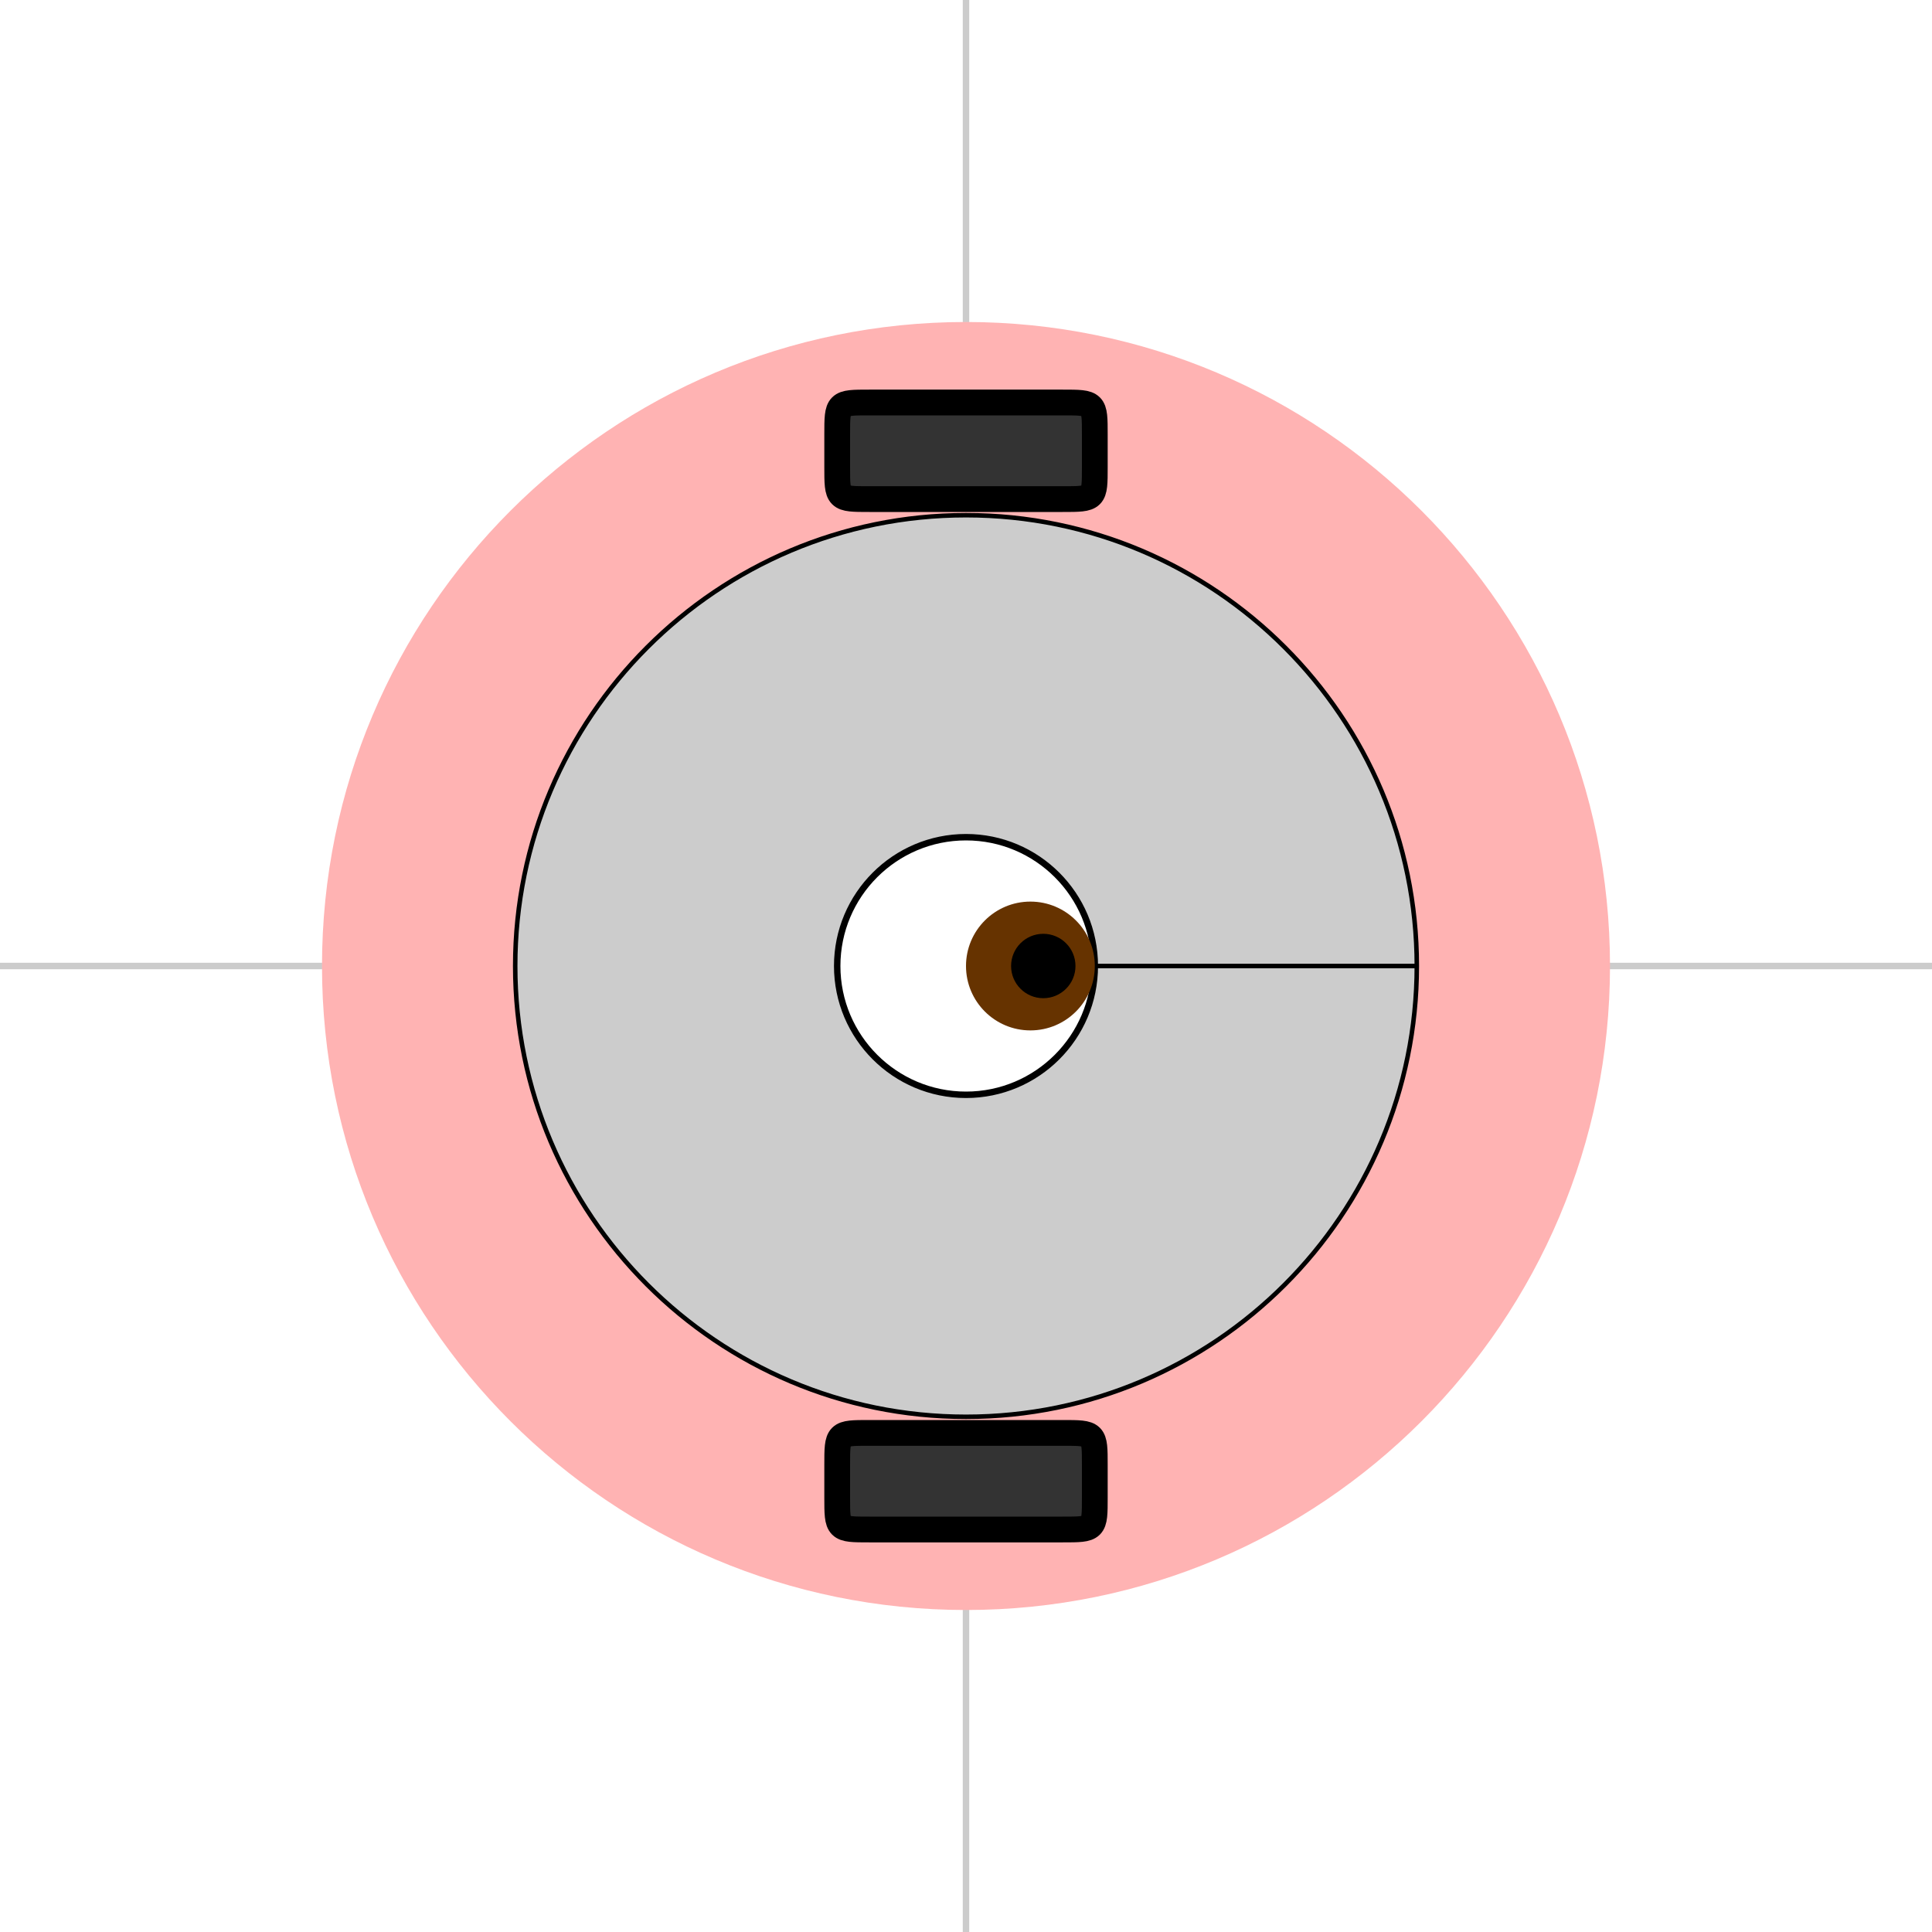
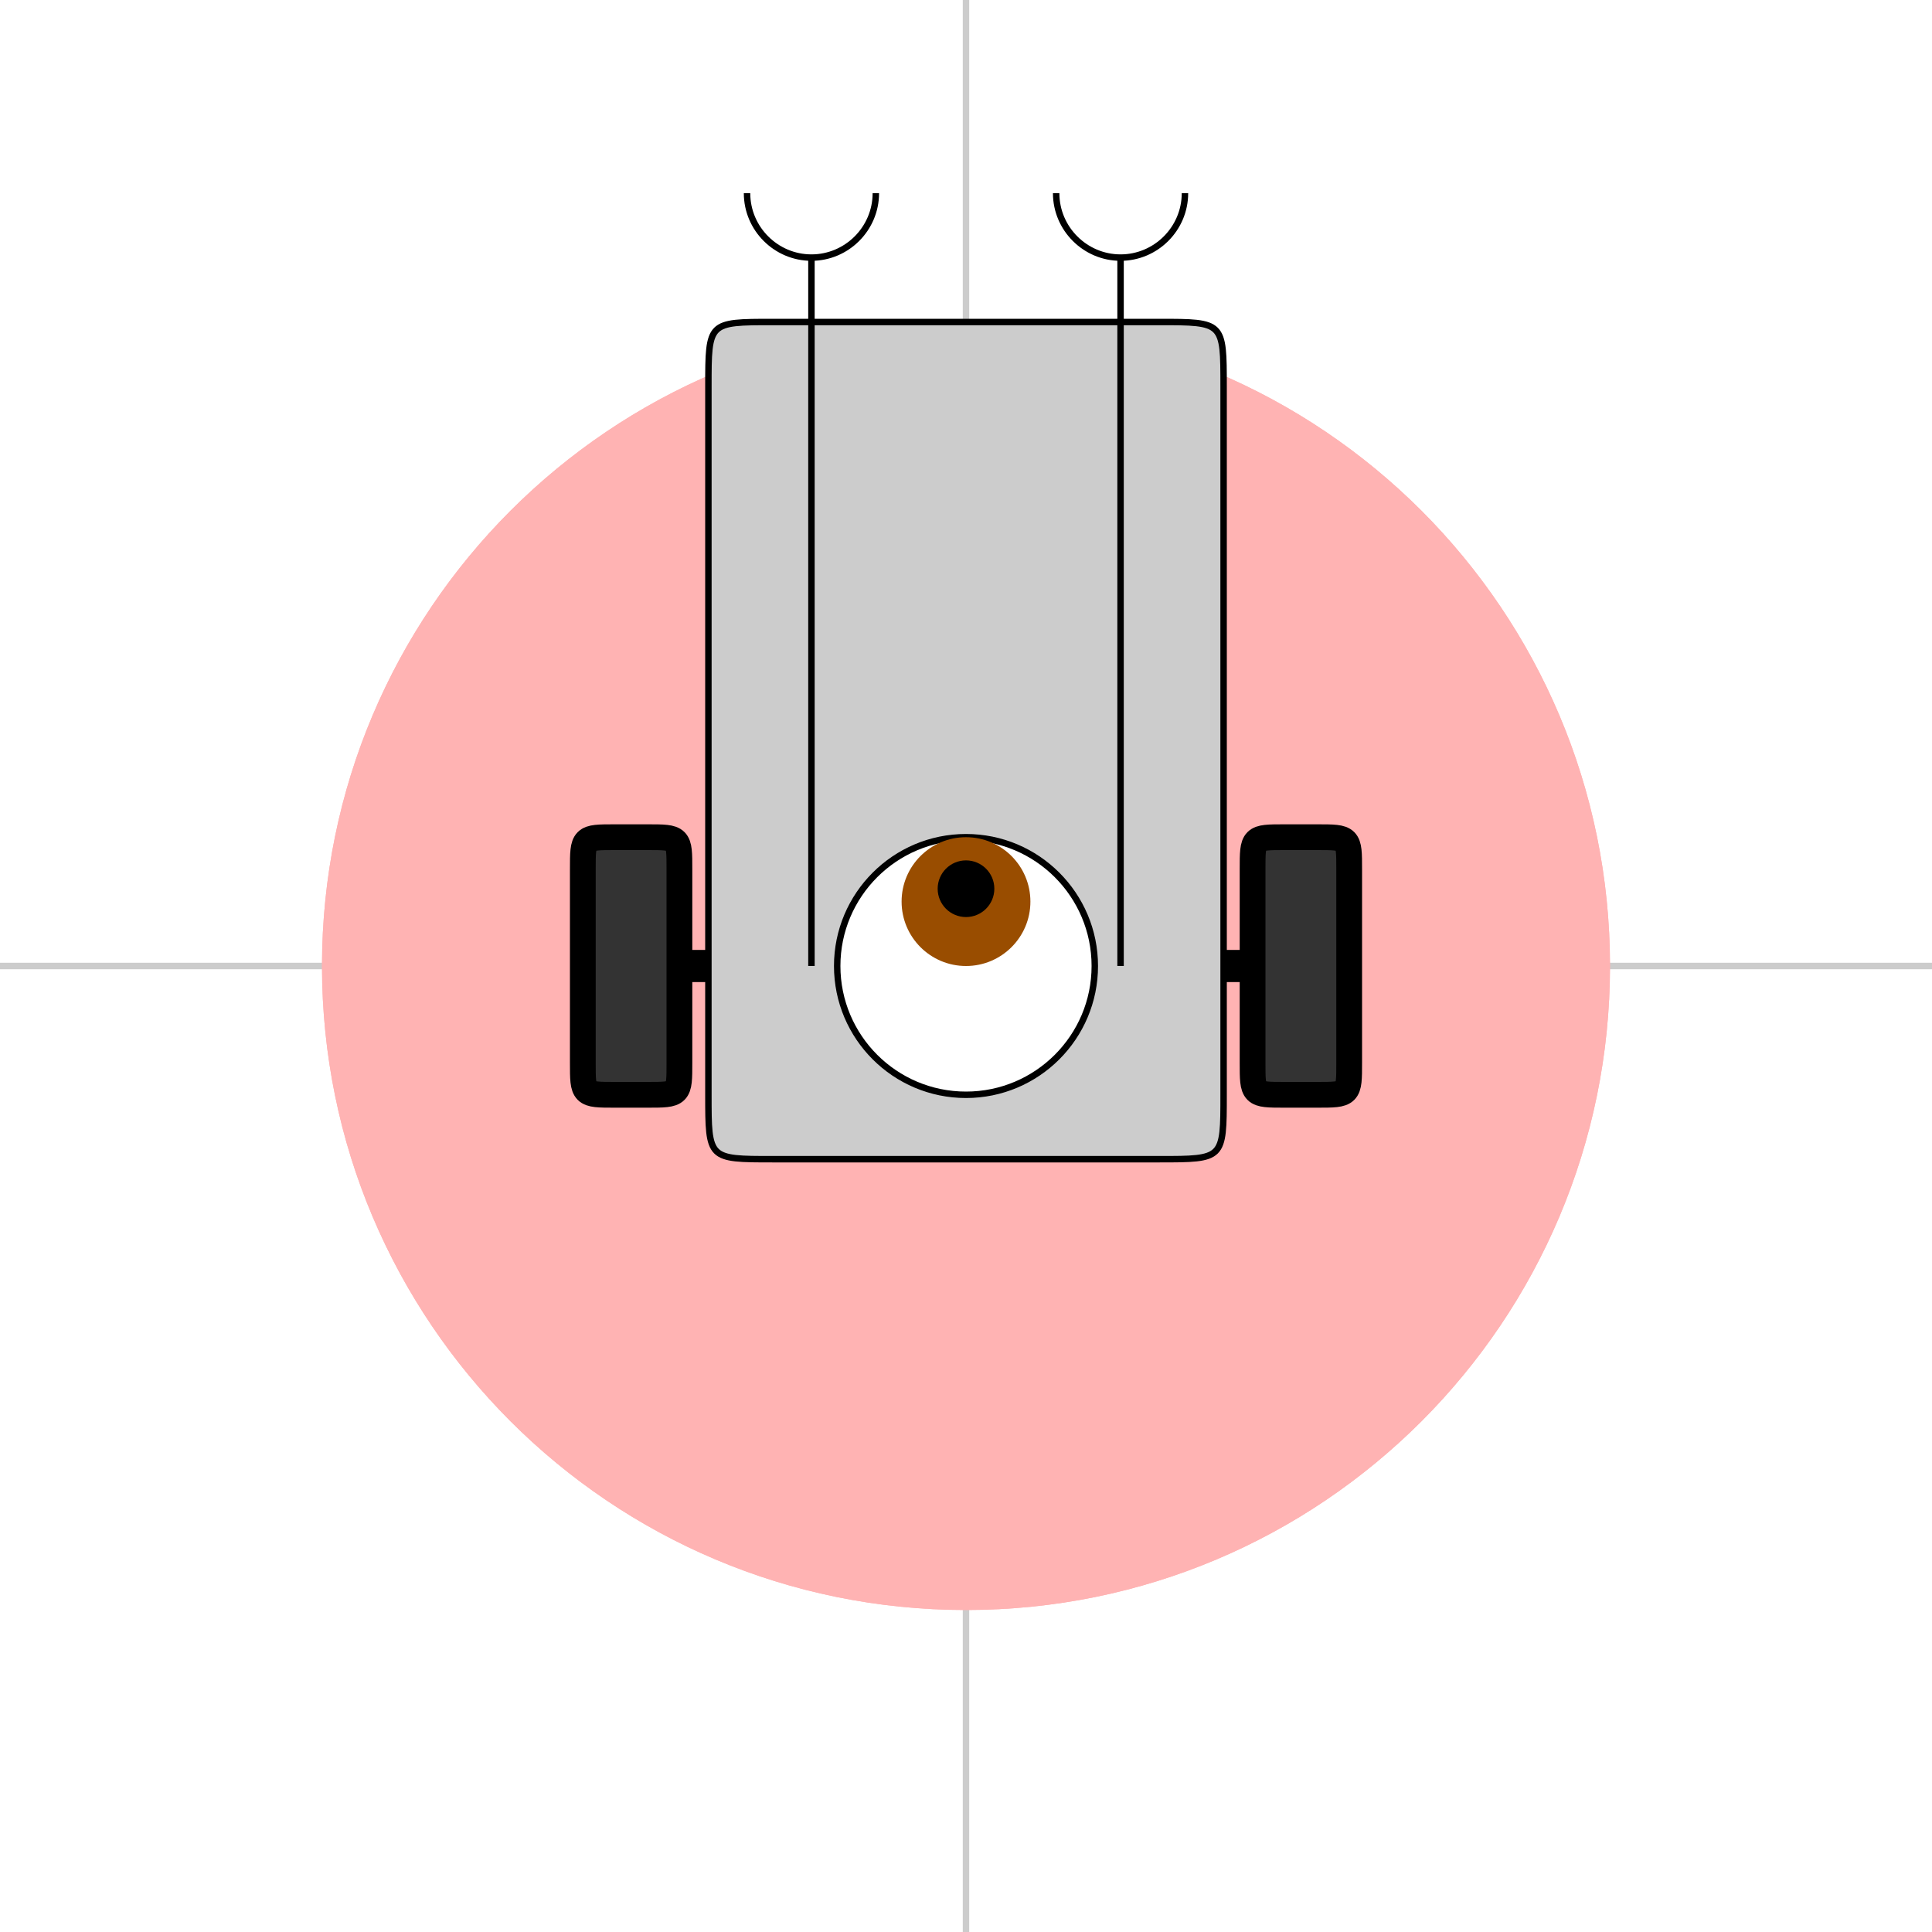
<svg xmlns="http://www.w3.org/2000/svg" width="800pt" height="800pt" viewBox="0 0 800 800" version="1.1">
-   <g id="surface51">
+   <g id="surface57">
    <rect x="0" y="0" width="800" height="800" style="fill:rgb(100%,100%,100%);fill-opacity:1;stroke:none;" />
-     <path style="fill:none;stroke-width:0.005;stroke-linecap:butt;stroke-linejoin:miter;stroke:rgb(80%,80%,80%);stroke-opacity:1;stroke-miterlimit:10;" d="M -10 -10 L -10 10 " transform="matrix(533.3333,0,0,-533.3333,400,400)" />
-     <path style="fill:none;stroke-width:0.005;stroke-linecap:butt;stroke-linejoin:miter;stroke:rgb(80%,80%,80%);stroke-opacity:1;stroke-miterlimit:10;" d="M -9 -10 L -9 10 " transform="matrix(533.3333,0,0,-533.3333,400,400)" />
-     <path style="fill:none;stroke-width:0.005;stroke-linecap:butt;stroke-linejoin:miter;stroke:rgb(80%,80%,80%);stroke-opacity:1;stroke-miterlimit:10;" d="M -8 -10 L -8 10 " transform="matrix(533.3333,0,0,-533.3333,400,400)" />
-     <path style="fill:none;stroke-width:0.005;stroke-linecap:butt;stroke-linejoin:miter;stroke:rgb(80%,80%,80%);stroke-opacity:1;stroke-miterlimit:10;" d="M -7 -10 L -7 10 " transform="matrix(533.3333,0,0,-533.3333,400,400)" />
-     <path style="fill:none;stroke-width:0.005;stroke-linecap:butt;stroke-linejoin:miter;stroke:rgb(80%,80%,80%);stroke-opacity:1;stroke-miterlimit:10;" d="M -6 -10 L -6 10 " transform="matrix(533.3333,0,0,-533.3333,400,400)" />
-     <path style="fill:none;stroke-width:0.005;stroke-linecap:butt;stroke-linejoin:miter;stroke:rgb(80%,80%,80%);stroke-opacity:1;stroke-miterlimit:10;" d="M -5 -10 L -5 10 " transform="matrix(533.3333,0,0,-533.3333,400,400)" />
-     <path style="fill:none;stroke-width:0.005;stroke-linecap:butt;stroke-linejoin:miter;stroke:rgb(80%,80%,80%);stroke-opacity:1;stroke-miterlimit:10;" d="M -4 -10 L -4 10 " transform="matrix(533.3333,0,0,-533.3333,400,400)" />
-     <path style="fill:none;stroke-width:0.005;stroke-linecap:butt;stroke-linejoin:miter;stroke:rgb(80%,80%,80%);stroke-opacity:1;stroke-miterlimit:10;" d="M -3 -10 L -3 10 " transform="matrix(533.3333,0,0,-533.3333,400,400)" />
-     <path style="fill:none;stroke-width:0.005;stroke-linecap:butt;stroke-linejoin:miter;stroke:rgb(80%,80%,80%);stroke-opacity:1;stroke-miterlimit:10;" d="M -2 -10 L -2 10 " transform="matrix(533.3333,0,0,-533.3333,400,400)" />
-     <path style="fill:none;stroke-width:0.005;stroke-linecap:butt;stroke-linejoin:miter;stroke:rgb(80%,80%,80%);stroke-opacity:1;stroke-miterlimit:10;" d="M -1 -10 L -1 10 " transform="matrix(533.3333,0,0,-533.3333,400,400)" />
-     <path style="fill:none;stroke-width:0.005;stroke-linecap:butt;stroke-linejoin:miter;stroke:rgb(80%,80%,80%);stroke-opacity:1;stroke-miterlimit:10;" d="M 0 -10 L 0 10 " transform="matrix(533.3333,0,0,-533.3333,400,400)" />
-     <path style="fill:none;stroke-width:0.005;stroke-linecap:butt;stroke-linejoin:miter;stroke:rgb(80%,80%,80%);stroke-opacity:1;stroke-miterlimit:10;" d="M 1 -10 L 1 10 " transform="matrix(533.3333,0,0,-533.3333,400,400)" />
-     <path style="fill:none;stroke-width:0.005;stroke-linecap:butt;stroke-linejoin:miter;stroke:rgb(80%,80%,80%);stroke-opacity:1;stroke-miterlimit:10;" d="M 2 -10 L 2 10 " transform="matrix(533.3333,0,0,-533.3333,400,400)" />
-     <path style="fill:none;stroke-width:0.005;stroke-linecap:butt;stroke-linejoin:miter;stroke:rgb(80%,80%,80%);stroke-opacity:1;stroke-miterlimit:10;" d="M 3 -10 L 3 10 " transform="matrix(533.3333,0,0,-533.3333,400,400)" />
-     <path style="fill:none;stroke-width:0.005;stroke-linecap:butt;stroke-linejoin:miter;stroke:rgb(80%,80%,80%);stroke-opacity:1;stroke-miterlimit:10;" d="M 4 -10 L 4 10 " transform="matrix(533.3333,0,0,-533.3333,400,400)" />
-     <path style="fill:none;stroke-width:0.005;stroke-linecap:butt;stroke-linejoin:miter;stroke:rgb(80%,80%,80%);stroke-opacity:1;stroke-miterlimit:10;" d="M 5 -10 L 5 10 " transform="matrix(533.3333,0,0,-533.3333,400,400)" />
-     <path style="fill:none;stroke-width:0.005;stroke-linecap:butt;stroke-linejoin:miter;stroke:rgb(80%,80%,80%);stroke-opacity:1;stroke-miterlimit:10;" d="M 6 -10 L 6 10 " transform="matrix(533.3333,0,0,-533.3333,400,400)" />
-     <path style="fill:none;stroke-width:0.005;stroke-linecap:butt;stroke-linejoin:miter;stroke:rgb(80%,80%,80%);stroke-opacity:1;stroke-miterlimit:10;" d="M 7 -10 L 7 10 " transform="matrix(533.3333,0,0,-533.3333,400,400)" />
-     <path style="fill:none;stroke-width:0.005;stroke-linecap:butt;stroke-linejoin:miter;stroke:rgb(80%,80%,80%);stroke-opacity:1;stroke-miterlimit:10;" d="M 8 -10 L 8 10 " transform="matrix(533.3333,0,0,-533.3333,400,400)" />
-     <path style="fill:none;stroke-width:0.005;stroke-linecap:butt;stroke-linejoin:miter;stroke:rgb(80%,80%,80%);stroke-opacity:1;stroke-miterlimit:10;" d="M 9 -10 L 9 10 " transform="matrix(533.3333,0,0,-533.3333,400,400)" />
-     <path style="fill:none;stroke-width:0.005;stroke-linecap:butt;stroke-linejoin:miter;stroke:rgb(80%,80%,80%);stroke-opacity:1;stroke-miterlimit:10;" d="M 10 -10 L 10 10 " transform="matrix(533.3333,0,0,-533.3333,400,400)" />
-     <path style="fill:none;stroke-width:0.005;stroke-linecap:butt;stroke-linejoin:miter;stroke:rgb(80%,80%,80%);stroke-opacity:1;stroke-miterlimit:10;" d="M -10 -10 L 10 -10 " transform="matrix(533.3333,0,0,-533.3333,400,400)" />
-     <path style="fill:none;stroke-width:0.005;stroke-linecap:butt;stroke-linejoin:miter;stroke:rgb(80%,80%,80%);stroke-opacity:1;stroke-miterlimit:10;" d="M -10 -9 L 10 -9 " transform="matrix(533.3333,0,0,-533.3333,400,400)" />
-     <path style="fill:none;stroke-width:0.005;stroke-linecap:butt;stroke-linejoin:miter;stroke:rgb(80%,80%,80%);stroke-opacity:1;stroke-miterlimit:10;" d="M -10 -8 L 10 -8 " transform="matrix(533.3333,0,0,-533.3333,400,400)" />
-     <path style="fill:none;stroke-width:0.005;stroke-linecap:butt;stroke-linejoin:miter;stroke:rgb(80%,80%,80%);stroke-opacity:1;stroke-miterlimit:10;" d="M -10 -7 L 10 -7 " transform="matrix(533.3333,0,0,-533.3333,400,400)" />
-     <path style="fill:none;stroke-width:0.005;stroke-linecap:butt;stroke-linejoin:miter;stroke:rgb(80%,80%,80%);stroke-opacity:1;stroke-miterlimit:10;" d="M -10 -6 L 10 -6 " transform="matrix(533.3333,0,0,-533.3333,400,400)" />
-     <path style="fill:none;stroke-width:0.005;stroke-linecap:butt;stroke-linejoin:miter;stroke:rgb(80%,80%,80%);stroke-opacity:1;stroke-miterlimit:10;" d="M -10 -5 L 10 -5 " transform="matrix(533.3333,0,0,-533.3333,400,400)" />
-     <path style="fill:none;stroke-width:0.005;stroke-linecap:butt;stroke-linejoin:miter;stroke:rgb(80%,80%,80%);stroke-opacity:1;stroke-miterlimit:10;" d="M -10 -4 L 10 -4 " transform="matrix(533.3333,0,0,-533.3333,400,400)" />
-     <path style="fill:none;stroke-width:0.005;stroke-linecap:butt;stroke-linejoin:miter;stroke:rgb(80%,80%,80%);stroke-opacity:1;stroke-miterlimit:10;" d="M -10 -3 L 10 -3 " transform="matrix(533.3333,0,0,-533.3333,400,400)" />
-     <path style="fill:none;stroke-width:0.005;stroke-linecap:butt;stroke-linejoin:miter;stroke:rgb(80%,80%,80%);stroke-opacity:1;stroke-miterlimit:10;" d="M -10 -2 L 10 -2 " transform="matrix(533.3333,0,0,-533.3333,400,400)" />
-     <path style="fill:none;stroke-width:0.005;stroke-linecap:butt;stroke-linejoin:miter;stroke:rgb(80%,80%,80%);stroke-opacity:1;stroke-miterlimit:10;" d="M -10 -1 L 10 -1 " transform="matrix(533.3333,0,0,-533.3333,400,400)" />
-     <path style="fill:none;stroke-width:0.005;stroke-linecap:butt;stroke-linejoin:miter;stroke:rgb(80%,80%,80%);stroke-opacity:1;stroke-miterlimit:10;" d="M -10 0 L 10 0 " transform="matrix(533.3333,0,0,-533.3333,400,400)" />
-     <path style="fill:none;stroke-width:0.005;stroke-linecap:butt;stroke-linejoin:miter;stroke:rgb(80%,80%,80%);stroke-opacity:1;stroke-miterlimit:10;" d="M -10 1 L 10 1 " transform="matrix(533.3333,0,0,-533.3333,400,400)" />
-     <path style="fill:none;stroke-width:0.005;stroke-linecap:butt;stroke-linejoin:miter;stroke:rgb(80%,80%,80%);stroke-opacity:1;stroke-miterlimit:10;" d="M -10 2 L 10 2 " transform="matrix(533.3333,0,0,-533.3333,400,400)" />
-     <path style="fill:none;stroke-width:0.005;stroke-linecap:butt;stroke-linejoin:miter;stroke:rgb(80%,80%,80%);stroke-opacity:1;stroke-miterlimit:10;" d="M -10 3 L 10 3 " transform="matrix(533.3333,0,0,-533.3333,400,400)" />
-     <path style="fill:none;stroke-width:0.005;stroke-linecap:butt;stroke-linejoin:miter;stroke:rgb(80%,80%,80%);stroke-opacity:1;stroke-miterlimit:10;" d="M -10 4 L 10 4 " transform="matrix(533.3333,0,0,-533.3333,400,400)" />
-     <path style="fill:none;stroke-width:0.005;stroke-linecap:butt;stroke-linejoin:miter;stroke:rgb(80%,80%,80%);stroke-opacity:1;stroke-miterlimit:10;" d="M -10 5 L 10 5 " transform="matrix(533.3333,0,0,-533.3333,400,400)" />
-     <path style="fill:none;stroke-width:0.005;stroke-linecap:butt;stroke-linejoin:miter;stroke:rgb(80%,80%,80%);stroke-opacity:1;stroke-miterlimit:10;" d="M -10 6 L 10 6 " transform="matrix(533.3333,0,0,-533.3333,400,400)" />
-     <path style="fill:none;stroke-width:0.005;stroke-linecap:butt;stroke-linejoin:miter;stroke:rgb(80%,80%,80%);stroke-opacity:1;stroke-miterlimit:10;" d="M -10 7 L 10 7 " transform="matrix(533.3333,0,0,-533.3333,400,400)" />
-     <path style="fill:none;stroke-width:0.005;stroke-linecap:butt;stroke-linejoin:miter;stroke:rgb(80%,80%,80%);stroke-opacity:1;stroke-miterlimit:10;" d="M -10 8 L 10 8 " transform="matrix(533.3333,0,0,-533.3333,400,400)" />
-     <path style="fill:none;stroke-width:0.005;stroke-linecap:butt;stroke-linejoin:miter;stroke:rgb(80%,80%,80%);stroke-opacity:1;stroke-miterlimit:10;" d="M -10 9 L 10 9 " transform="matrix(533.3333,0,0,-533.3333,400,400)" />
-     <path style="fill:none;stroke-width:0.005;stroke-linecap:butt;stroke-linejoin:miter;stroke:rgb(80%,80%,80%);stroke-opacity:1;stroke-miterlimit:10;" d="M -10 10 L 10 10 " transform="matrix(533.3333,0,0,-533.3333,400,400)" />
-     <path style=" stroke:none;fill-rule:nonzero;fill:rgb(100%,70%,70%);fill-opacity:1;" d="M 666.668 400 C 666.668 252.723 547.277 133.332 400 133.332 C 252.723 133.332 133.332 252.723 133.332 400 C 133.332 547.277 252.723 666.668 400 666.668 C 547.277 666.668 666.668 547.277 666.668 400 " />
-     <path style="fill-rule:nonzero;fill:rgb(20%,20%,20%);fill-opacity:1;stroke-width:0.04;stroke-linecap:butt;stroke-linejoin:miter;stroke:rgb(0%,0%,0%);stroke-opacity:1;stroke-miterlimit:10;" d="M -0.15 -0.075 L 0.15 -0.075 C 0.2 -0.075 0.2 -0.075 0.2 -0.025 L 0.2 0.025 C 0.2 0.075 0.2 0.075 0.15 0.075 L -0.15 0.075 C -0.2 0.075 -0.2 0.075 -0.2 0.025 L -0.2 -0.025 C -0.2 -0.075 -0.2 -0.075 -0.15 -0.075 " transform="matrix(266.6667,0,0,-266.6667,400,186.6667)" />
-     <path style="fill-rule:nonzero;fill:rgb(20%,20%,20%);fill-opacity:1;stroke-width:0.04;stroke-linecap:butt;stroke-linejoin:miter;stroke:rgb(0%,0%,0%);stroke-opacity:1;stroke-miterlimit:10;" d="M -0.15 -0.075 L 0.15 -0.075 C 0.2 -0.075 0.2 -0.075 0.2 -0.025 L 0.2 0.025 C 0.2 0.075 0.2 0.075 0.15 0.075 L -0.15 0.075 C -0.2 0.075 -0.2 0.075 -0.2 0.025 L -0.2 -0.025 C -0.2 -0.075 -0.2 -0.075 -0.15 -0.075 " transform="matrix(266.6667,0,0,-266.6667,400,613.3333)" />
-     <path style="fill-rule:nonzero;fill:rgb(80%,80%,80%);fill-opacity:1;stroke-width:0.01;stroke-linecap:butt;stroke-linejoin:miter;stroke:rgb(0%,0%,0%);stroke-opacity:1;stroke-miterlimit:10;" d="M 1 0 C 1 0.552 0.552 1 0 1 C -0.552 1 -1 0.552 -1 0 C -1 -0.552 -0.552 -1 0 -1 C 0.552 -1 1 -0.552 1 0 " transform="matrix(186.6667,0,0,-186.6667,400,400)" />
-     <path style="fill:none;stroke-width:0.01;stroke-linecap:butt;stroke-linejoin:miter;stroke:rgb(0%,0%,0%);stroke-opacity:1;stroke-miterlimit:10;" d="M 0.2 0 L 1 0 " transform="matrix(186.6667,0,0,-186.6667,400,400)" />
-     <path style="fill-rule:nonzero;fill:rgb(100%,100%,100%);fill-opacity:1;stroke-width:0.05;stroke-linecap:butt;stroke-linejoin:miter;stroke:rgb(0%,0%,0%);stroke-opacity:1;stroke-miterlimit:10;" d="M 1 0 C 1 0.552 0.552 1 0 1 C -0.552 1 -1 0.552 -1 0 C -1 -0.552 -0.552 -1 0 -1 C 0.552 -1 1 -0.552 1 0 " transform="matrix(53.33333,0,0,-53.33333,400,400)" />
-     <path style=" stroke:none;fill-rule:nonzero;fill:rgb(40%,20%,0%);fill-opacity:1;" d="M 453.332 400 C 453.332 385.273 441.395 373.332 426.668 373.332 C 411.938 373.332 400 385.273 400 400 C 400 414.727 411.938 426.668 426.668 426.668 C 441.395 426.668 453.332 414.727 453.332 400 " />
-     <path style=" stroke:none;fill-rule:nonzero;fill:rgb(0%,0%,0%);fill-opacity:1;" d="M 445.332 400 C 445.332 392.637 439.363 386.668 432 386.668 C 424.637 386.668 418.668 392.637 418.668 400 C 418.668 407.363 424.637 413.332 432 413.332 C 439.363 413.332 445.332 407.363 445.332 400 " />
+     <path style="fill:none;stroke-width:0.005;stroke-linecap:butt;stroke-linejoin:miter;stroke:rgb(80%,80%,80%);stroke-opacity:1;stroke-miterlimit:10;" d="M -10 -10 L -10 10 " transform="matrix(0.000000000000032657,-533.3333,-533.3333,-0.000000000000032657,400,400)" />
+     <path style="fill:none;stroke-width:0.005;stroke-linecap:butt;stroke-linejoin:miter;stroke:rgb(80%,80%,80%);stroke-opacity:1;stroke-miterlimit:10;" d="M -9 -10 L -9 10 " transform="matrix(0.000000000000032657,-533.3333,-533.3333,-0.000000000000032657,400,400)" />
+     <path style="fill:none;stroke-width:0.005;stroke-linecap:butt;stroke-linejoin:miter;stroke:rgb(80%,80%,80%);stroke-opacity:1;stroke-miterlimit:10;" d="M -8 -10 L -8 10 " transform="matrix(0.000000000000032657,-533.3333,-533.3333,-0.000000000000032657,400,400)" />
+     <path style="fill:none;stroke-width:0.005;stroke-linecap:butt;stroke-linejoin:miter;stroke:rgb(80%,80%,80%);stroke-opacity:1;stroke-miterlimit:10;" d="M -7 -10 L -7 10 " transform="matrix(0.000000000000032657,-533.3333,-533.3333,-0.000000000000032657,400,400)" />
+     <path style="fill:none;stroke-width:0.005;stroke-linecap:butt;stroke-linejoin:miter;stroke:rgb(80%,80%,80%);stroke-opacity:1;stroke-miterlimit:10;" d="M -6 -10 L -6 10 " transform="matrix(0.000000000000032657,-533.3333,-533.3333,-0.000000000000032657,400,400)" />
+     <path style="fill:none;stroke-width:0.005;stroke-linecap:butt;stroke-linejoin:miter;stroke:rgb(80%,80%,80%);stroke-opacity:1;stroke-miterlimit:10;" d="M -5 -10 L -5 10 " transform="matrix(0.000000000000032657,-533.3333,-533.3333,-0.000000000000032657,400,400)" />
+     <path style="fill:none;stroke-width:0.005;stroke-linecap:butt;stroke-linejoin:miter;stroke:rgb(80%,80%,80%);stroke-opacity:1;stroke-miterlimit:10;" d="M -4 -10 L -4 10 " transform="matrix(0.000000000000032657,-533.3333,-533.3333,-0.000000000000032657,400,400)" />
+     <path style="fill:none;stroke-width:0.005;stroke-linecap:butt;stroke-linejoin:miter;stroke:rgb(80%,80%,80%);stroke-opacity:1;stroke-miterlimit:10;" d="M -3 -10 L -3 10 " transform="matrix(0.000000000000032657,-533.3333,-533.3333,-0.000000000000032657,400,400)" />
+     <path style="fill:none;stroke-width:0.005;stroke-linecap:butt;stroke-linejoin:miter;stroke:rgb(80%,80%,80%);stroke-opacity:1;stroke-miterlimit:10;" d="M -2 -10 L -2 10 " transform="matrix(0.000000000000032657,-533.3333,-533.3333,-0.000000000000032657,400,400)" />
+     <path style="fill:none;stroke-width:0.005;stroke-linecap:butt;stroke-linejoin:miter;stroke:rgb(80%,80%,80%);stroke-opacity:1;stroke-miterlimit:10;" d="M -1 -10 L -1 10 " transform="matrix(0.000000000000032657,-533.3333,-533.3333,-0.000000000000032657,400,400)" />
+     <path style="fill:none;stroke-width:0.005;stroke-linecap:butt;stroke-linejoin:miter;stroke:rgb(80%,80%,80%);stroke-opacity:1;stroke-miterlimit:10;" d="M 0 -10 L -0 10 " transform="matrix(0.000000000000032657,-533.3333,-533.3333,-0.000000000000032657,400,400)" />
+     <path style="fill:none;stroke-width:0.005;stroke-linecap:butt;stroke-linejoin:miter;stroke:rgb(80%,80%,80%);stroke-opacity:1;stroke-miterlimit:10;" d="M 1 -10 L 1 10 " transform="matrix(0.000000000000032657,-533.3333,-533.3333,-0.000000000000032657,400,400)" />
+     <path style="fill:none;stroke-width:0.005;stroke-linecap:butt;stroke-linejoin:miter;stroke:rgb(80%,80%,80%);stroke-opacity:1;stroke-miterlimit:10;" d="M 2 -10 L 2 10 " transform="matrix(0.000000000000032657,-533.3333,-533.3333,-0.000000000000032657,400,400)" />
+     <path style="fill:none;stroke-width:0.005;stroke-linecap:butt;stroke-linejoin:miter;stroke:rgb(80%,80%,80%);stroke-opacity:1;stroke-miterlimit:10;" d="M 3 -10 L 3 10 " transform="matrix(0.000000000000032657,-533.3333,-533.3333,-0.000000000000032657,400,400)" />
+     <path style="fill:none;stroke-width:0.005;stroke-linecap:butt;stroke-linejoin:miter;stroke:rgb(80%,80%,80%);stroke-opacity:1;stroke-miterlimit:10;" d="M 4 -10 L 4 10 " transform="matrix(0.000000000000032657,-533.3333,-533.3333,-0.000000000000032657,400,400)" />
+     <path style="fill:none;stroke-width:0.005;stroke-linecap:butt;stroke-linejoin:miter;stroke:rgb(80%,80%,80%);stroke-opacity:1;stroke-miterlimit:10;" d="M 5 -10 L 5 10 " transform="matrix(0.000000000000032657,-533.3333,-533.3333,-0.000000000000032657,400,400)" />
+     <path style="fill:none;stroke-width:0.005;stroke-linecap:butt;stroke-linejoin:miter;stroke:rgb(80%,80%,80%);stroke-opacity:1;stroke-miterlimit:10;" d="M 6 -10 L 6 10 " transform="matrix(0.000000000000032657,-533.3333,-533.3333,-0.000000000000032657,400,400)" />
+     <path style="fill:none;stroke-width:0.005;stroke-linecap:butt;stroke-linejoin:miter;stroke:rgb(80%,80%,80%);stroke-opacity:1;stroke-miterlimit:10;" d="M 7 -10 L 7 10 " transform="matrix(0.000000000000032657,-533.3333,-533.3333,-0.000000000000032657,400,400)" />
+     <path style="fill:none;stroke-width:0.005;stroke-linecap:butt;stroke-linejoin:miter;stroke:rgb(80%,80%,80%);stroke-opacity:1;stroke-miterlimit:10;" d="M 8 -10 L 8 10 " transform="matrix(0.000000000000032657,-533.3333,-533.3333,-0.000000000000032657,400,400)" />
+     <path style="fill:none;stroke-width:0.005;stroke-linecap:butt;stroke-linejoin:miter;stroke:rgb(80%,80%,80%);stroke-opacity:1;stroke-miterlimit:10;" d="M 9 -10 L 9 10 " transform="matrix(0.000000000000032657,-533.3333,-533.3333,-0.000000000000032657,400,400)" />
+     <path style="fill:none;stroke-width:0.005;stroke-linecap:butt;stroke-linejoin:miter;stroke:rgb(80%,80%,80%);stroke-opacity:1;stroke-miterlimit:10;" d="M 10 -10 L 10 10 " transform="matrix(0.000000000000032657,-533.3333,-533.3333,-0.000000000000032657,400,400)" />
+     <path style="fill:none;stroke-width:0.005;stroke-linecap:butt;stroke-linejoin:miter;stroke:rgb(80%,80%,80%);stroke-opacity:1;stroke-miterlimit:10;" d="M -10 -10 L 10 -10 " transform="matrix(0.000000000000032657,-533.3333,-533.3333,-0.000000000000032657,400,400)" />
+     <path style="fill:none;stroke-width:0.005;stroke-linecap:butt;stroke-linejoin:miter;stroke:rgb(80%,80%,80%);stroke-opacity:1;stroke-miterlimit:10;" d="M -10 -9 L 10 -9 " transform="matrix(0.000000000000032657,-533.3333,-533.3333,-0.000000000000032657,400,400)" />
+     <path style="fill:none;stroke-width:0.005;stroke-linecap:butt;stroke-linejoin:miter;stroke:rgb(80%,80%,80%);stroke-opacity:1;stroke-miterlimit:10;" d="M -10 -8 L 10 -8 " transform="matrix(0.000000000000032657,-533.3333,-533.3333,-0.000000000000032657,400,400)" />
+     <path style="fill:none;stroke-width:0.005;stroke-linecap:butt;stroke-linejoin:miter;stroke:rgb(80%,80%,80%);stroke-opacity:1;stroke-miterlimit:10;" d="M -10 -7 L 10 -7 " transform="matrix(0.000000000000032657,-533.3333,-533.3333,-0.000000000000032657,400,400)" />
+     <path style="fill:none;stroke-width:0.005;stroke-linecap:butt;stroke-linejoin:miter;stroke:rgb(80%,80%,80%);stroke-opacity:1;stroke-miterlimit:10;" d="M -10 -6 L 10 -6 " transform="matrix(0.000000000000032657,-533.3333,-533.3333,-0.000000000000032657,400,400)" />
+     <path style="fill:none;stroke-width:0.005;stroke-linecap:butt;stroke-linejoin:miter;stroke:rgb(80%,80%,80%);stroke-opacity:1;stroke-miterlimit:10;" d="M -10 -5 L 10 -5 " transform="matrix(0.000000000000032657,-533.3333,-533.3333,-0.000000000000032657,400,400)" />
+     <path style="fill:none;stroke-width:0.005;stroke-linecap:butt;stroke-linejoin:miter;stroke:rgb(80%,80%,80%);stroke-opacity:1;stroke-miterlimit:10;" d="M -10 -4 L 10 -4 " transform="matrix(0.000000000000032657,-533.3333,-533.3333,-0.000000000000032657,400,400)" />
+     <path style="fill:none;stroke-width:0.005;stroke-linecap:butt;stroke-linejoin:miter;stroke:rgb(80%,80%,80%);stroke-opacity:1;stroke-miterlimit:10;" d="M -10 -3 L 10 -3 " transform="matrix(0.000000000000032657,-533.3333,-533.3333,-0.000000000000032657,400,400)" />
+     <path style="fill:none;stroke-width:0.005;stroke-linecap:butt;stroke-linejoin:miter;stroke:rgb(80%,80%,80%);stroke-opacity:1;stroke-miterlimit:10;" d="M -10 -2 L 10 -2 " transform="matrix(0.000000000000032657,-533.3333,-533.3333,-0.000000000000032657,400,400)" />
+     <path style="fill:none;stroke-width:0.005;stroke-linecap:butt;stroke-linejoin:miter;stroke:rgb(80%,80%,80%);stroke-opacity:1;stroke-miterlimit:10;" d="M -10 -1 L 10 -1 " transform="matrix(0.000000000000032657,-533.3333,-533.3333,-0.000000000000032657,400,400)" />
+     <path style="fill:none;stroke-width:0.005;stroke-linecap:butt;stroke-linejoin:miter;stroke:rgb(80%,80%,80%);stroke-opacity:1;stroke-miterlimit:10;" d="M -10 -0 L 10 0 " transform="matrix(0.000000000000032657,-533.3333,-533.3333,-0.000000000000032657,400,400)" />
+     <path style="fill:none;stroke-width:0.005;stroke-linecap:butt;stroke-linejoin:miter;stroke:rgb(80%,80%,80%);stroke-opacity:1;stroke-miterlimit:10;" d="M -10 1 L 10 1 " transform="matrix(0.000000000000032657,-533.3333,-533.3333,-0.000000000000032657,400,400)" />
+     <path style="fill:none;stroke-width:0.005;stroke-linecap:butt;stroke-linejoin:miter;stroke:rgb(80%,80%,80%);stroke-opacity:1;stroke-miterlimit:10;" d="M -10 2 L 10 2 " transform="matrix(0.000000000000032657,-533.3333,-533.3333,-0.000000000000032657,400,400)" />
+     <path style="fill:none;stroke-width:0.005;stroke-linecap:butt;stroke-linejoin:miter;stroke:rgb(80%,80%,80%);stroke-opacity:1;stroke-miterlimit:10;" d="M -10 3 L 10 3 " transform="matrix(0.000000000000032657,-533.3333,-533.3333,-0.000000000000032657,400,400)" />
+     <path style="fill:none;stroke-width:0.005;stroke-linecap:butt;stroke-linejoin:miter;stroke:rgb(80%,80%,80%);stroke-opacity:1;stroke-miterlimit:10;" d="M -10 4 L 10 4 " transform="matrix(0.000000000000032657,-533.3333,-533.3333,-0.000000000000032657,400,400)" />
+     <path style="fill:none;stroke-width:0.005;stroke-linecap:butt;stroke-linejoin:miter;stroke:rgb(80%,80%,80%);stroke-opacity:1;stroke-miterlimit:10;" d="M -10 5 L 10 5 " transform="matrix(0.000000000000032657,-533.3333,-533.3333,-0.000000000000032657,400,400)" />
+     <path style="fill:none;stroke-width:0.005;stroke-linecap:butt;stroke-linejoin:miter;stroke:rgb(80%,80%,80%);stroke-opacity:1;stroke-miterlimit:10;" d="M -10 6 L 10 6 " transform="matrix(0.000000000000032657,-533.3333,-533.3333,-0.000000000000032657,400,400)" />
+     <path style="fill:none;stroke-width:0.005;stroke-linecap:butt;stroke-linejoin:miter;stroke:rgb(80%,80%,80%);stroke-opacity:1;stroke-miterlimit:10;" d="M -10 7 L 10 7 " transform="matrix(0.000000000000032657,-533.3333,-533.3333,-0.000000000000032657,400,400)" />
+     <path style="fill:none;stroke-width:0.005;stroke-linecap:butt;stroke-linejoin:miter;stroke:rgb(80%,80%,80%);stroke-opacity:1;stroke-miterlimit:10;" d="M -10 8 L 10 8 " transform="matrix(0.000000000000032657,-533.3333,-533.3333,-0.000000000000032657,400,400)" />
+     <path style="fill:none;stroke-width:0.005;stroke-linecap:butt;stroke-linejoin:miter;stroke:rgb(80%,80%,80%);stroke-opacity:1;stroke-miterlimit:10;" d="M -10 9 L 10 9 " transform="matrix(0.000000000000032657,-533.3333,-533.3333,-0.000000000000032657,400,400)" />
+     <path style="fill:none;stroke-width:0.005;stroke-linecap:butt;stroke-linejoin:miter;stroke:rgb(80%,80%,80%);stroke-opacity:1;stroke-miterlimit:10;" d="M -10 10 L 10 10 " transform="matrix(0.000000000000032657,-533.3333,-533.3333,-0.000000000000032657,400,400)" />
+     <path style=" stroke:none;fill-rule:nonzero;fill:rgb(100%,70%,70%);fill-opacity:1;" d="M 400 133.332 C 252.723 133.332 133.332 252.723 133.332 400 C 133.332 547.277 252.723 666.668 400 666.668 C 547.277 666.668 666.668 547.277 666.668 400 C 666.668 252.723 547.277 133.332 400 133.332 " />
+     <path style=" stroke:none;fill-rule:nonzero;fill:rgb(100%,70%,70%);fill-opacity:1;" d="M 400 133.332 C 252.723 133.332 133.332 252.723 133.332 400 C 133.332 547.277 252.723 666.668 400 666.668 C 547.277 666.668 666.668 547.277 666.668 400 C 666.668 252.723 547.277 133.332 400 133.332 " />
+     <path style="fill:none;stroke-width:0.05;stroke-linecap:butt;stroke-linejoin:miter;stroke:rgb(0%,0%,0%);stroke-opacity:1;stroke-miterlimit:10;" d="M 0 0.52 L 0 -0.52 " transform="matrix(0.000000000000016329,-266.6667,-266.6667,-0.000000000000016329,400,400)" />
+     <path style="fill-rule:nonzero;fill:rgb(80%,80%,80%);fill-opacity:1;stroke-width:0.01;stroke-linecap:butt;stroke-linejoin:miter;stroke:rgb(0%,0%,0%);stroke-opacity:1;stroke-miterlimit:10;" d="M -0.2 -0.4 L 0.9 -0.4 C 1 -0.4 1 -0.4 1 -0.3 L 1 0.3 C 1 0.4 1 0.4 0.9 0.4 L -0.2 0.4 C -0.3 0.4 -0.3 0.4 -0.3 0.3 L -0.3 -0.3 C -0.3 -0.4 -0.3 -0.4 -0.2 -0.4 " transform="matrix(0.000000000000016329,-266.6667,-266.6667,-0.000000000000016329,400,400)" />
+     <path style="fill-rule:nonzero;fill:rgb(20%,20%,20%);fill-opacity:1;stroke-width:0.04;stroke-linecap:butt;stroke-linejoin:miter;stroke:rgb(0%,0%,0%);stroke-opacity:1;stroke-miterlimit:10;" d="M -0.15 -0.075 L 0.15 -0.075 C 0.2 -0.075 0.2 -0.075 0.2 -0.025 L 0.2 0.025 C 0.2 0.075 0.2 0.075 0.15 0.075 L -0.15 0.075 C -0.2 0.075 -0.2 0.075 -0.2 0.025 L -0.2 -0.025 C -0.2 -0.075 -0.2 -0.075 -0.15 -0.075 " transform="matrix(0.000000000000016329,-266.6667,-266.6667,-0.000000000000016329,538.6667,400)" />
+     <path style="fill-rule:nonzero;fill:rgb(20%,20%,20%);fill-opacity:1;stroke-width:0.04;stroke-linecap:butt;stroke-linejoin:miter;stroke:rgb(0%,0%,0%);stroke-opacity:1;stroke-miterlimit:10;" d="M -0.15 -0.075 L 0.15 -0.075 C 0.2 -0.075 0.2 -0.075 0.2 -0.025 L 0.2 0.025 C 0.2 0.075 0.2 0.075 0.15 0.075 L -0.15 0.075 C -0.2 0.075 -0.2 0.075 -0.2 0.025 L -0.2 -0.025 C -0.2 -0.075 -0.2 -0.075 -0.15 -0.075 " transform="matrix(0.000000000000016329,-266.6667,-266.6667,-0.000000000000016329,261.3333,400)" />
+     <path style="fill:none;stroke-width:0.01;stroke-linecap:butt;stroke-linejoin:miter;stroke:rgb(0%,0%,0%);stroke-opacity:1;stroke-miterlimit:10;" d="M 0 0 L 1.1 0 " transform="matrix(0.000000000000016329,-266.6667,-266.6667,-0.000000000000016329,336,400)" />
+     <path style="fill:none;stroke-width:0.01;stroke-linecap:butt;stroke-linejoin:miter;stroke:rgb(0%,0%,0%);stroke-opacity:1;stroke-miterlimit:10;" d="M -0 0.1 C -0.055 0.1 -0.1 0.055 -0.1 0 C -0.1 -0.055 -0.055 -0.1 -0 -0.1 " transform="matrix(0.000000000000016329,-266.6667,-266.6667,-0.000000000000016329,336,80)" />
+     <path style="fill:none;stroke-width:0.01;stroke-linecap:butt;stroke-linejoin:miter;stroke:rgb(0%,0%,0%);stroke-opacity:1;stroke-miterlimit:10;" d="M 0 0 L 1.1 0 " transform="matrix(0.000000000000016329,-266.6667,-266.6667,-0.000000000000016329,464,400)" />
+     <path style="fill:none;stroke-width:0.01;stroke-linecap:butt;stroke-linejoin:miter;stroke:rgb(0%,0%,0%);stroke-opacity:1;stroke-miterlimit:10;" d="M -0 0.1 C -0.055 0.1 -0.1 0.055 -0.1 0 C -0.1 -0.055 -0.055 -0.1 -0 -0.1 " transform="matrix(0.000000000000016329,-266.6667,-266.6667,-0.000000000000016329,464,80)" />
+     <path style="fill-rule:nonzero;fill:rgb(100%,100%,100%);fill-opacity:1;stroke-width:0.05;stroke-linecap:butt;stroke-linejoin:miter;stroke:rgb(0%,0%,0%);stroke-opacity:1;stroke-miterlimit:10;" d="M 1 0 C 1 0.552 0.552 1 0 1 C -0.552 1 -1 0.552 -1 -0 C -1 -0.552 -0.552 -1 0 -1 C 0.552 -1 1 -0.552 1 0 " transform="matrix(0.000000000000003266,-53.33333,-53.33333,-0.000000000000003266,400,400)" />
+     <path style=" stroke:none;fill-rule:nonzero;fill:rgb(60%,30%,0%);fill-opacity:1;" d="M 400 346.668 C 385.273 346.668 373.332 358.605 373.332 373.332 C 373.332 388.062 385.273 400 400 400 C 414.727 400 426.668 388.062 426.668 373.332 C 426.668 358.605 414.727 346.668 400 346.668 " />
+     <path style=" stroke:none;fill-rule:nonzero;fill:rgb(0%,0%,0%);fill-opacity:1;" d="M 400 356.266 C 393.52 356.266 388.266 361.52 388.266 368 C 388.266 374.48 393.52 379.734 400 379.734 C 406.48 379.734 411.734 374.48 411.734 368 C 411.734 361.52 406.48 356.266 400 356.266 " />
  </g>
</svg>
